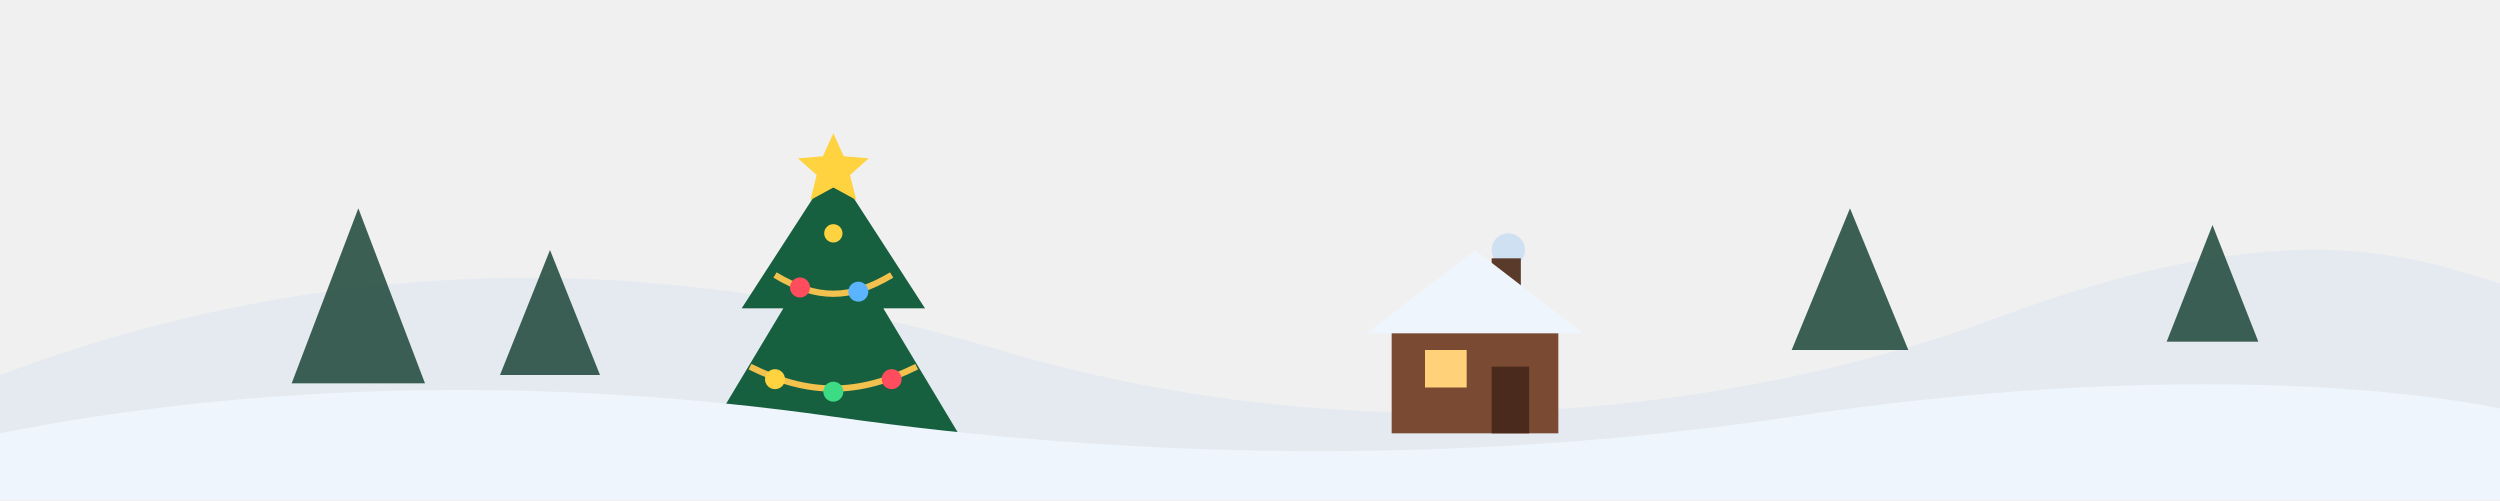
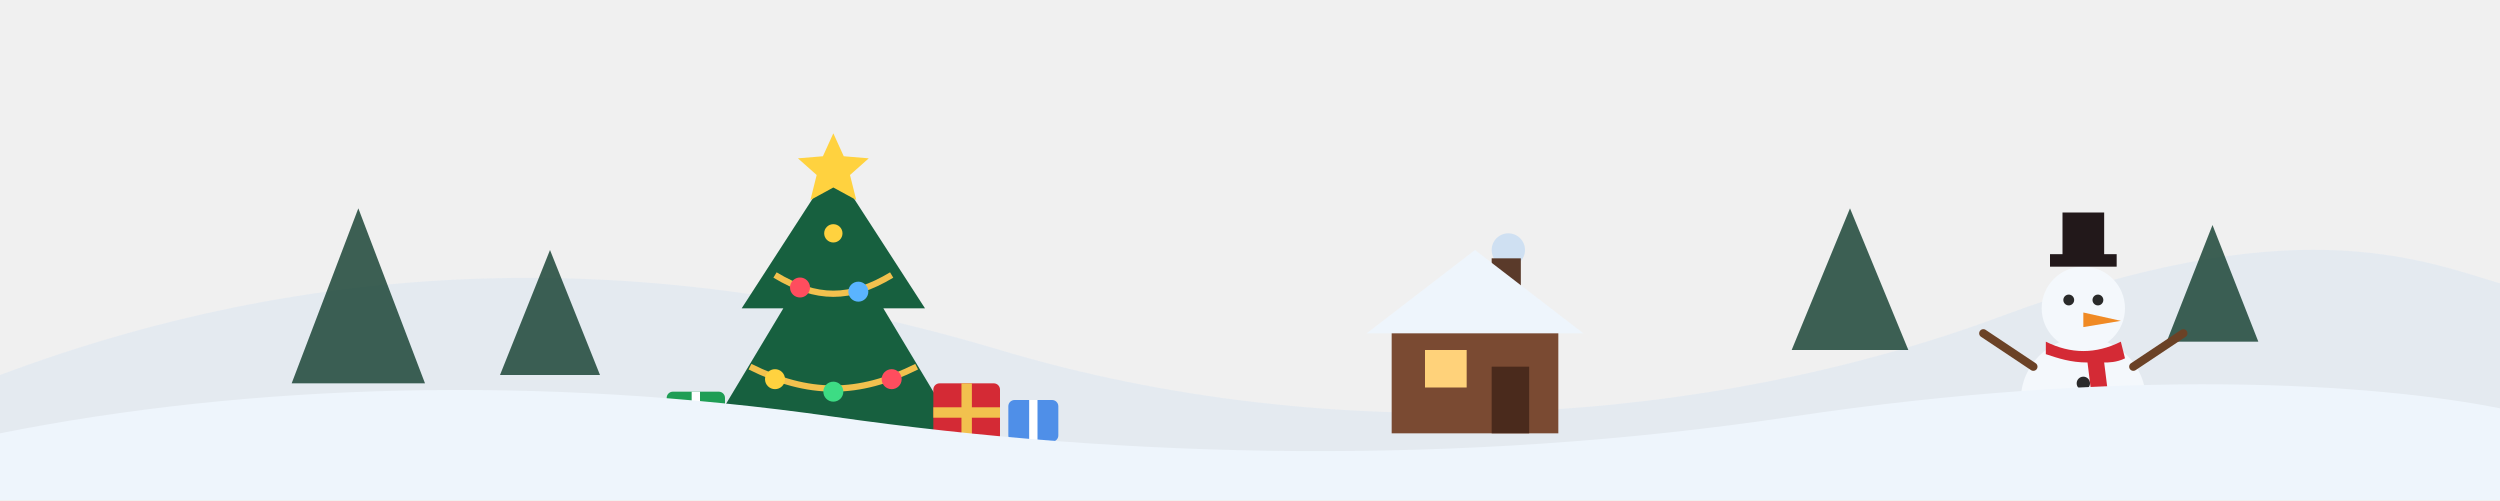
<svg xmlns="http://www.w3.org/2000/svg" viewBox="0 0 600 120" preserveAspectRatio="xMidYMax slice">
  <style>
    .l { animation: on 1.4s ease-in-out infinite alternate; }
    .d1 { animation-delay: .35s; } .d2 { animation-delay: .7s; } .d3 { animation-delay: 1.05s; }
    @keyframes on { from { opacity: .3; } to { opacity: 1; } }
    .smoke { animation: rise 4s ease-out infinite; }
    @keyframes rise { from { transform: translateY(0); opacity: .5; } to { transform: translateY(-22px); opacity: 0; } }
  </style>
  <path d="M0 90c80-30 160-30 240-6s170 18 240-8 100-14 120-8v52H0z" fill="#cfe0f2" opacity=".35" />
  <g fill="#0f3b2c" opacity=".8">
    <path d="M70 92 86 50l16 42z" />
    <path d="M120 90l12-30 12 30z" />
    <path d="M430 84l14-34 14 34z" />
    <path d="M520 82l11-28 11 28z" />
  </g>
  <g transform="translate(330 66)">
    <circle class="smoke" cx="32" cy="-6" r="4" fill="#cfe0f2" />
    <rect x="28" y="-4" width="7" height="12" fill="#5a3a2a" />
    <rect x="4" y="12" width="40" height="26" fill="#7a4a32" />
    <path d="M-2 14 24-6l26 20z" fill="#eef5fc" />
    <rect x="12" y="18" width="10" height="9" fill="#ffd27a" />
    <rect x="28" y="22" width="9" height="16" fill="#4a2a1c" />
  </g>
  <g transform="translate(200 40)">
    <rect x="-4" y="62" width="8" height="10" fill="#4a2a1c" />
    <path d="M0 0 22 34H12l18 30H-30l18-30h-10z" fill="#17603f" />
    <path d="M-14 26c10 6 18 6 28 0M-20 48c14 7 26 7 40 0" stroke="#f2c14e" stroke-width="1.5" fill="none" />
    <path d="M0-8l2.5 5.5 6 .5-4.5 4 1.5 6L0 5l-5.5 3 1.5-6-4.5-4 6-.5z" fill="#ffd23f" />
    <circle class="l" cx="-8" cy="29" r="2.4" fill="#ff4d5e" />
    <circle class="l d1" cx="6" cy="30" r="2.4" fill="#5ab4ff" />
    <circle class="l d2" cx="-14" cy="51" r="2.4" fill="#ffd23f" />
    <circle class="l d3" cx="0" cy="54" r="2.4" fill="#3ddc84" />
    <circle class="l d1" cx="14" cy="51" r="2.4" fill="#ff4d5e" />
    <circle class="l d2" cx="0" cy="16" r="2.2" fill="#ffd23f" />
  </g>
+   <g transform="translate(500 62)">
+     <circle cx="0" cy="34" r="15" fill="#f4f8fc" />
+     <circle cx="0" cy="12" r="10" fill="#f4f8fc" />
+     <circle cx="0" cy="30" r="1.6" fill="#2a2a2a" />
+     <circle cx="0" cy="37" r="1.6" fill="#2a2a2a" />
+     <circle cx="-3.5" cy="10" r="1.3" fill="#2a2a2a" />
+     <circle cx="3.5" cy="10" r="1.3" fill="#2a2a2a" />
+     <path d="M0 13l9 2-9 1.5z" fill="#f08a24" />
+     <path d="M-9 20c6 3 12 3 18 0l1 4c-2 1-4 1-5 1l1 8h-4l-1-8c-4 0-7-1-10-2z" fill="#d42a35" />
+     <rect x="-8" y="-1" width="16" height="3" fill="#22181a" />
+     <rect x="-5" y="-11" width="10" height="11" fill="#22181a" />
+     <path d="M-12 26-24 18M12 26l12-8" stroke="#6b4226" stroke-width="2" stroke-linecap="round" />
+   </g>
+   <g transform="translate(224 92)">
+     <rect x="0" y="0" width="16" height="14" rx="1.5" fill="#d42a35" />
+     <path d="M8 0v14M0 7h16" stroke="#f2c14e" stroke-width="2.5" />
+     <rect x="18" y="4" width="12" height="10" rx="1.5" fill="#4f8fe8" />
+     <path d="M24 4v10" stroke="#fff" stroke-width="2" />
+   </g>
+   <g transform="translate(160 94)">
+     <rect x="0" y="0" width="14" height="12" rx="1.5" fill="#1f9d55" />
+     <path d="M7 0v12M0 6h14" stroke="#fff" stroke-width="2" />
+   </g>
  <path d="M0 104c60-12 130-14 200-4s150 12 230 0 140-8 170-2v22H0z" fill="#eef5fc" />
</svg>
